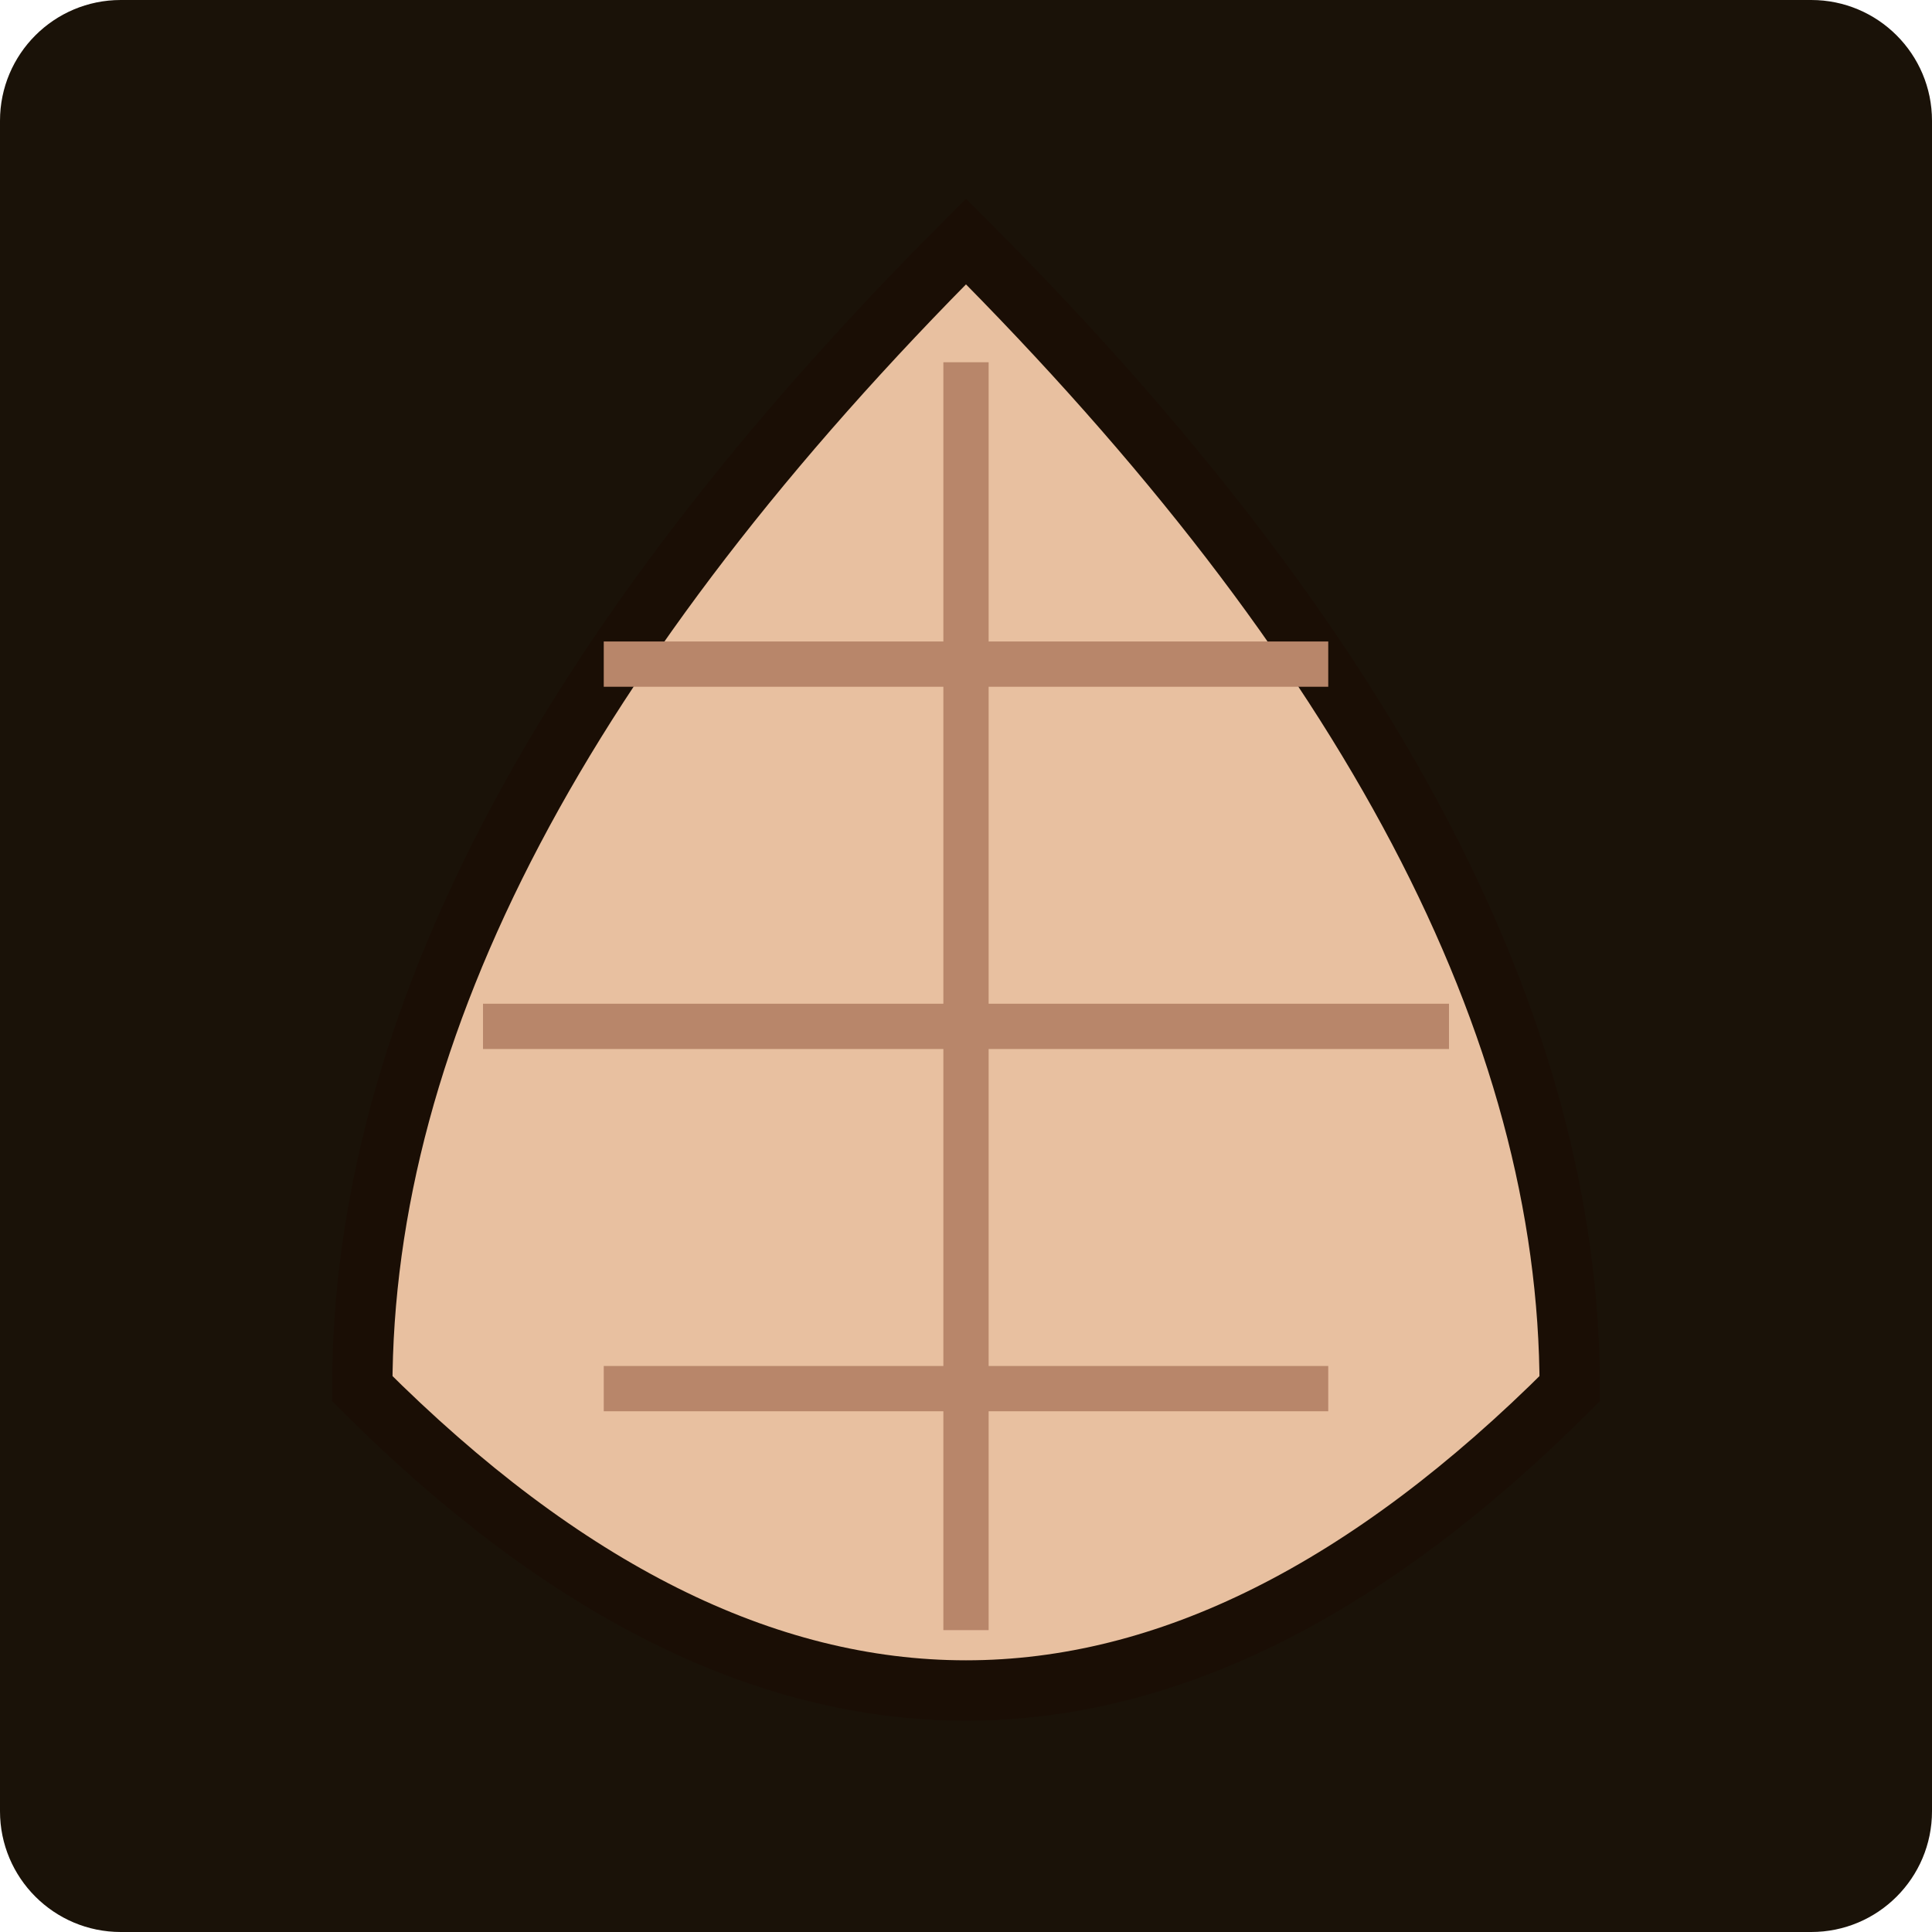
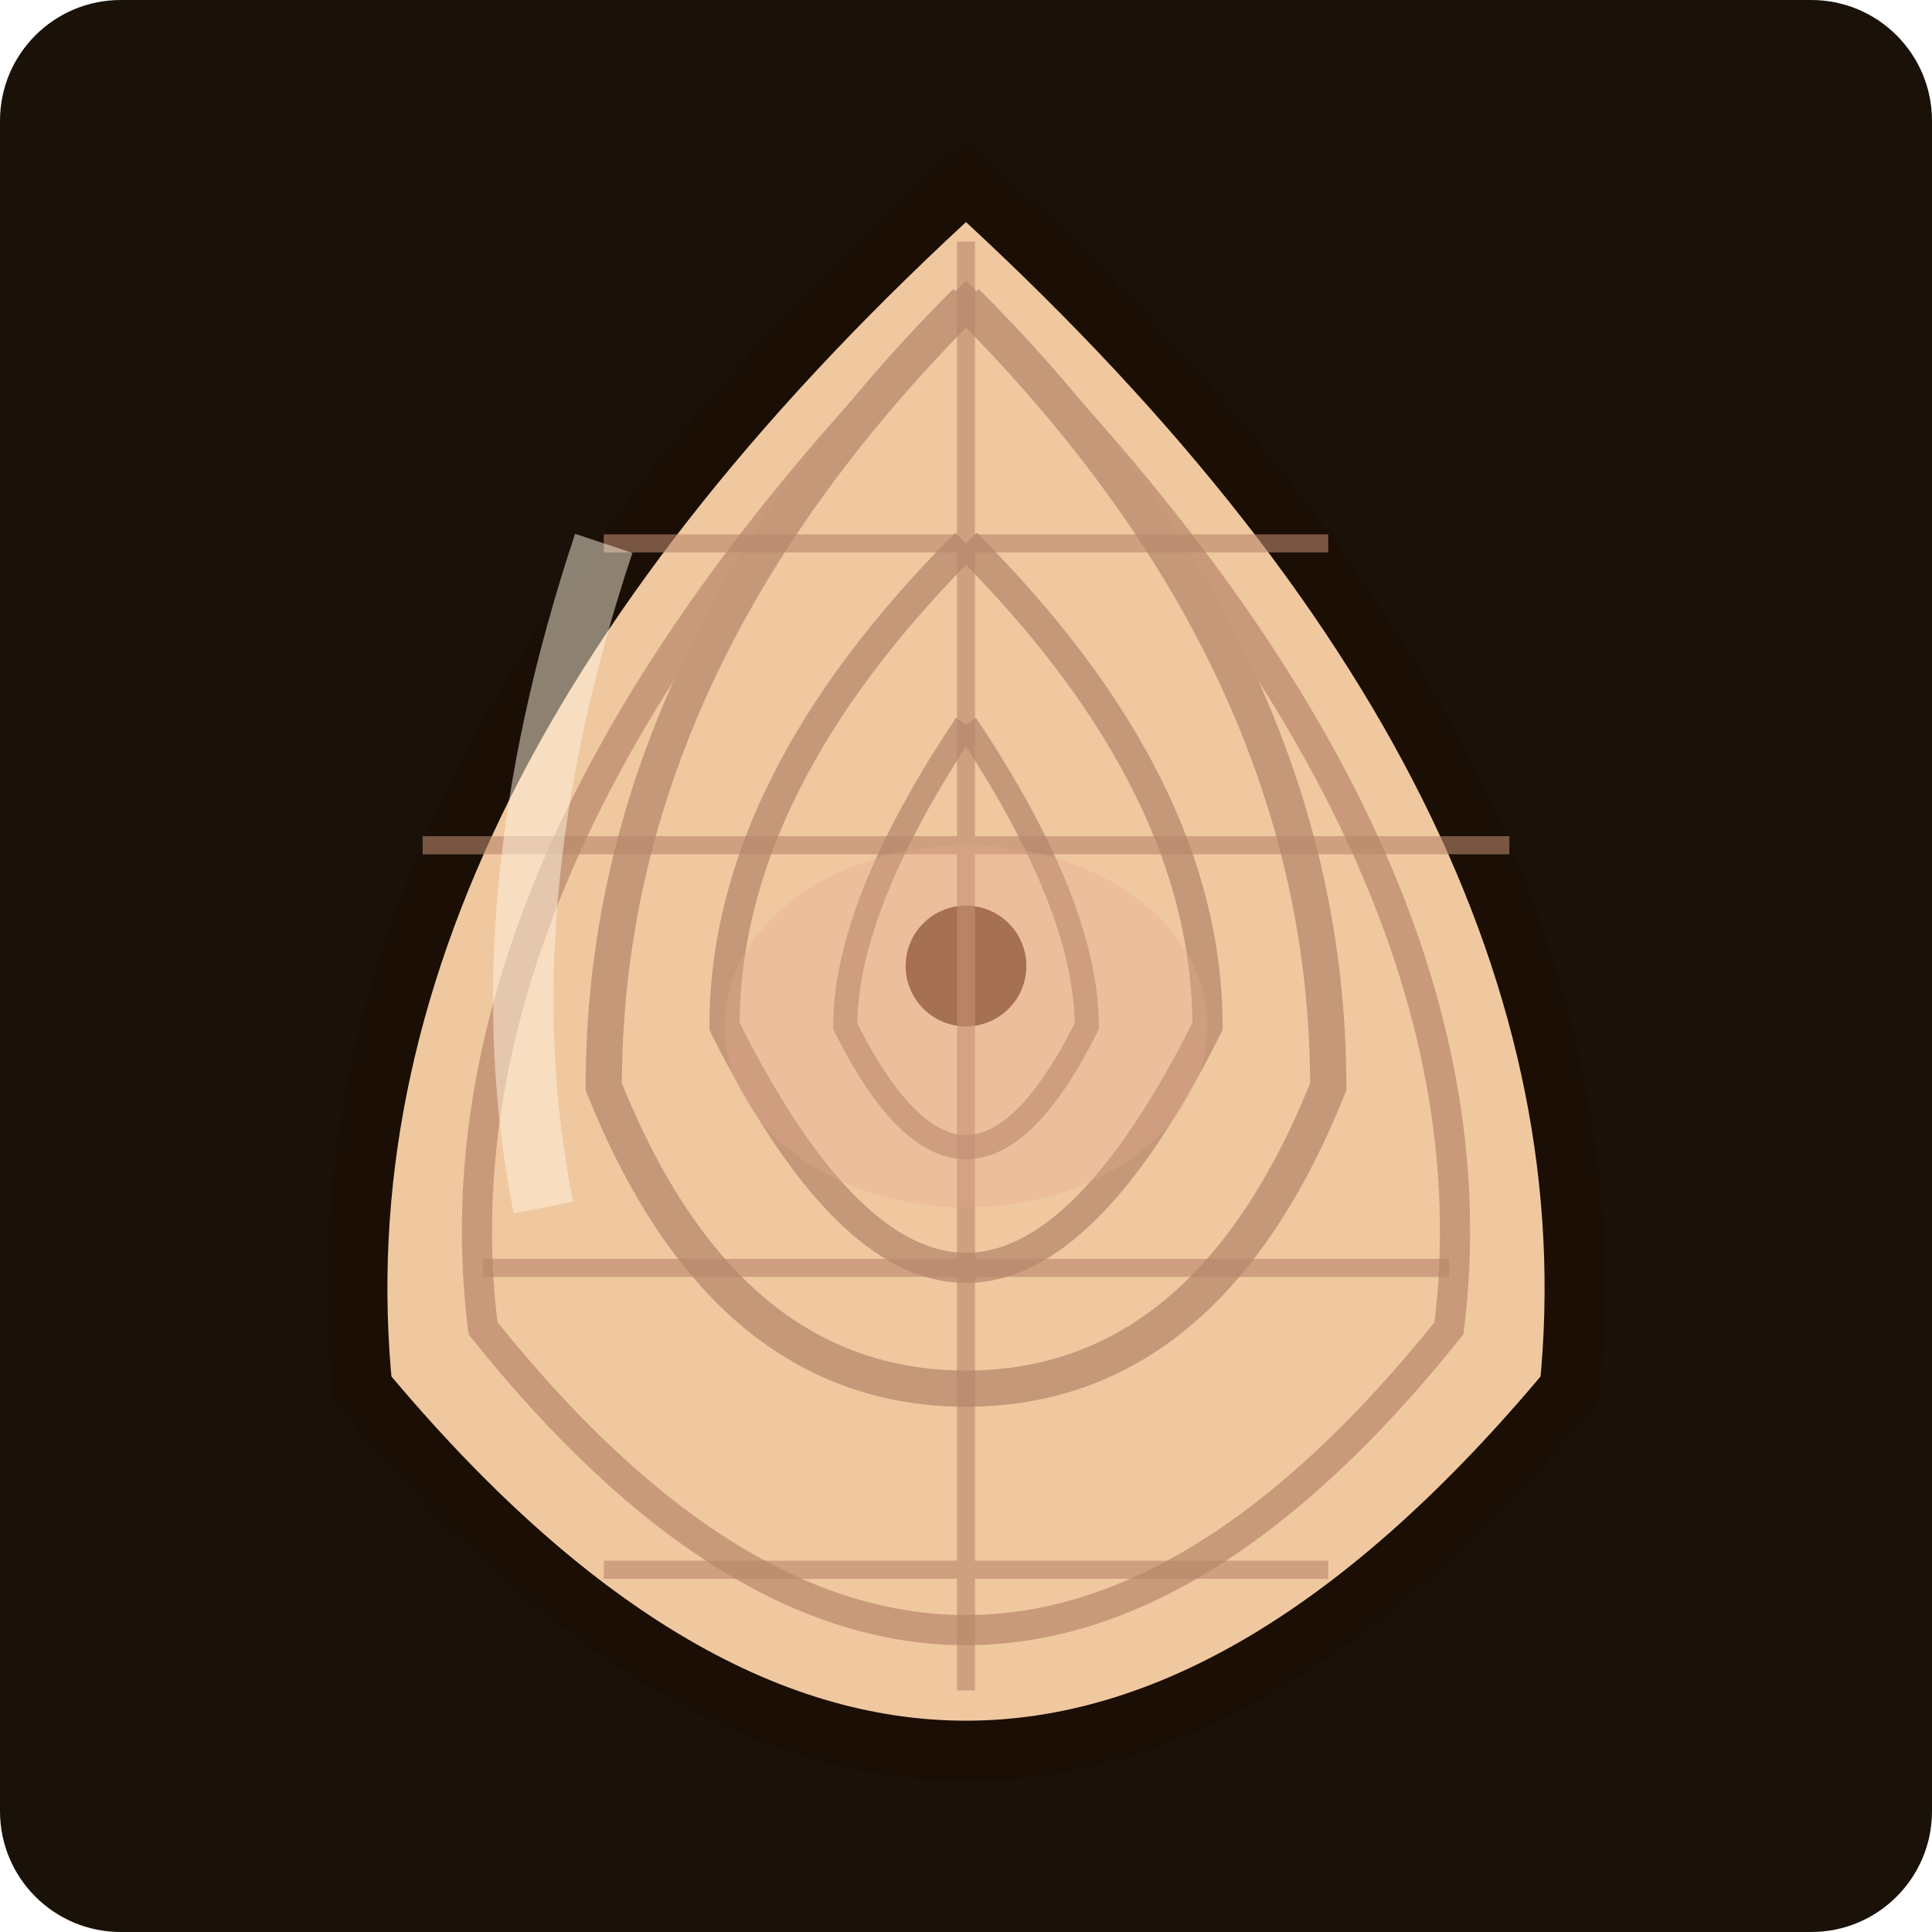
<svg xmlns="http://www.w3.org/2000/svg" viewBox="0 0 64 64" width="64" height="64">
  <rect width="64" height="64" fill="#1a1208" rx="4" />
-   <path d="M32 8 Q52 28 52 46 Q42 56 32 56 Q22 56 12 46 Q12 28 32 8 Z" fill="#e8c0a0" stroke="#1a0e05" stroke-width="2" />
-   <path d="M32 12 L32 54 M20 22 L44 22 M16 34 L48 34 M20 46 L44 46" stroke="#b8866a" stroke-width="1.5" fill="none" />
+   <g>
+     <path d="M32 6 Q54 26 52 46 Q42 58 32 58 Q22 58 12 46 Q10 26 32 6 Z" fill="#f0c8a0" stroke="#1a0e05" stroke-width="2" />
+     <path d="M32 10 Q50 28 48 44 Q40 54 32 54 Q24 54 16 44 Q14 28 32 10 Z" fill="none" stroke="#b8866a" stroke-width="1" opacity=".7" />
+     <path d="M32 10 Q44 22 44 36 Q40 46 32 46 Q24 46 20 36 Q20 22 32 10" fill="none" stroke="#c49878" stroke-width="1.2" />
+     <path d="M32 18 Q40 26 40 34 Q36 42 32 42 Q28 42 24 34 Q24 26 32 18" fill="none" stroke="#c49878" stroke-width="1" />
+     <path d="M32 24 Q36 30 36 34 Q34 38 32 38 Q30 38 28 34 Q28 30 32 24" fill="none" stroke="#c49878" stroke-width=".8" />
+     <circle cx="32" cy="32" r="2" fill="#8a5838" />
+     <path d="M32 8 L32 56 M14 28 L50 28 M16 42 L48 42 M20 18 L44 18 M20 52 L44 52" stroke="#b8866a" stroke-width=".6" opacity=".6" />
+     <path d="M20 18 Q16 30 18 40" stroke="#fff4e0" stroke-width="2" fill="none" opacity=".5" />
+     <ellipse cx="32" cy="34" rx="8" ry="6" fill="#e8a890" opacity=".3" />
+   </g>
</svg>
